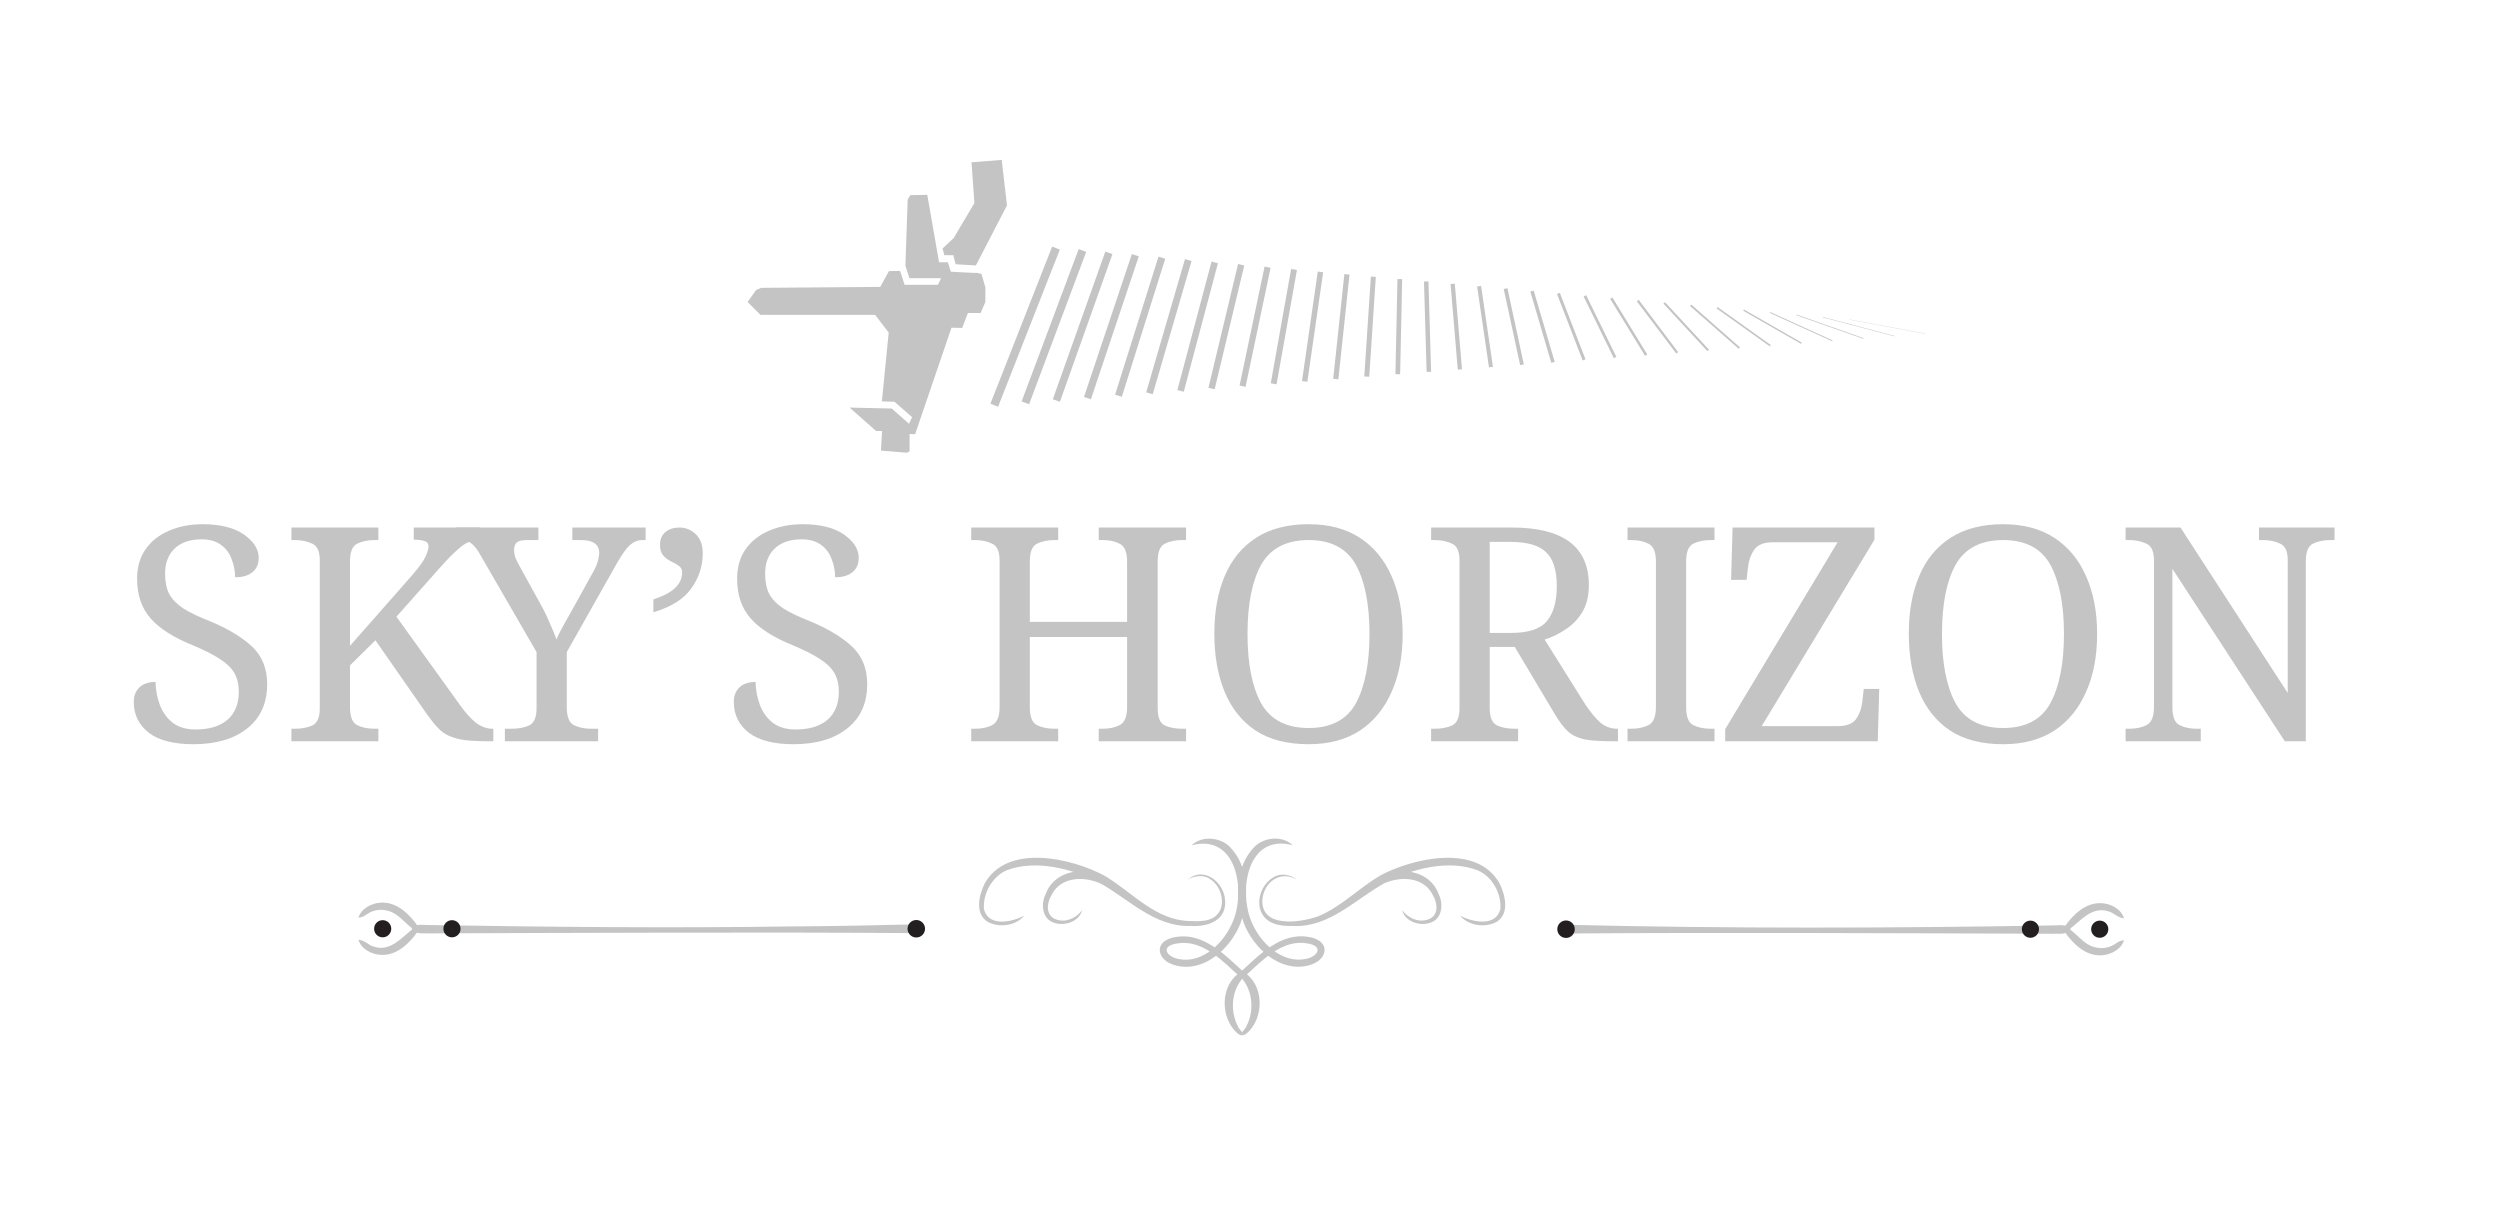
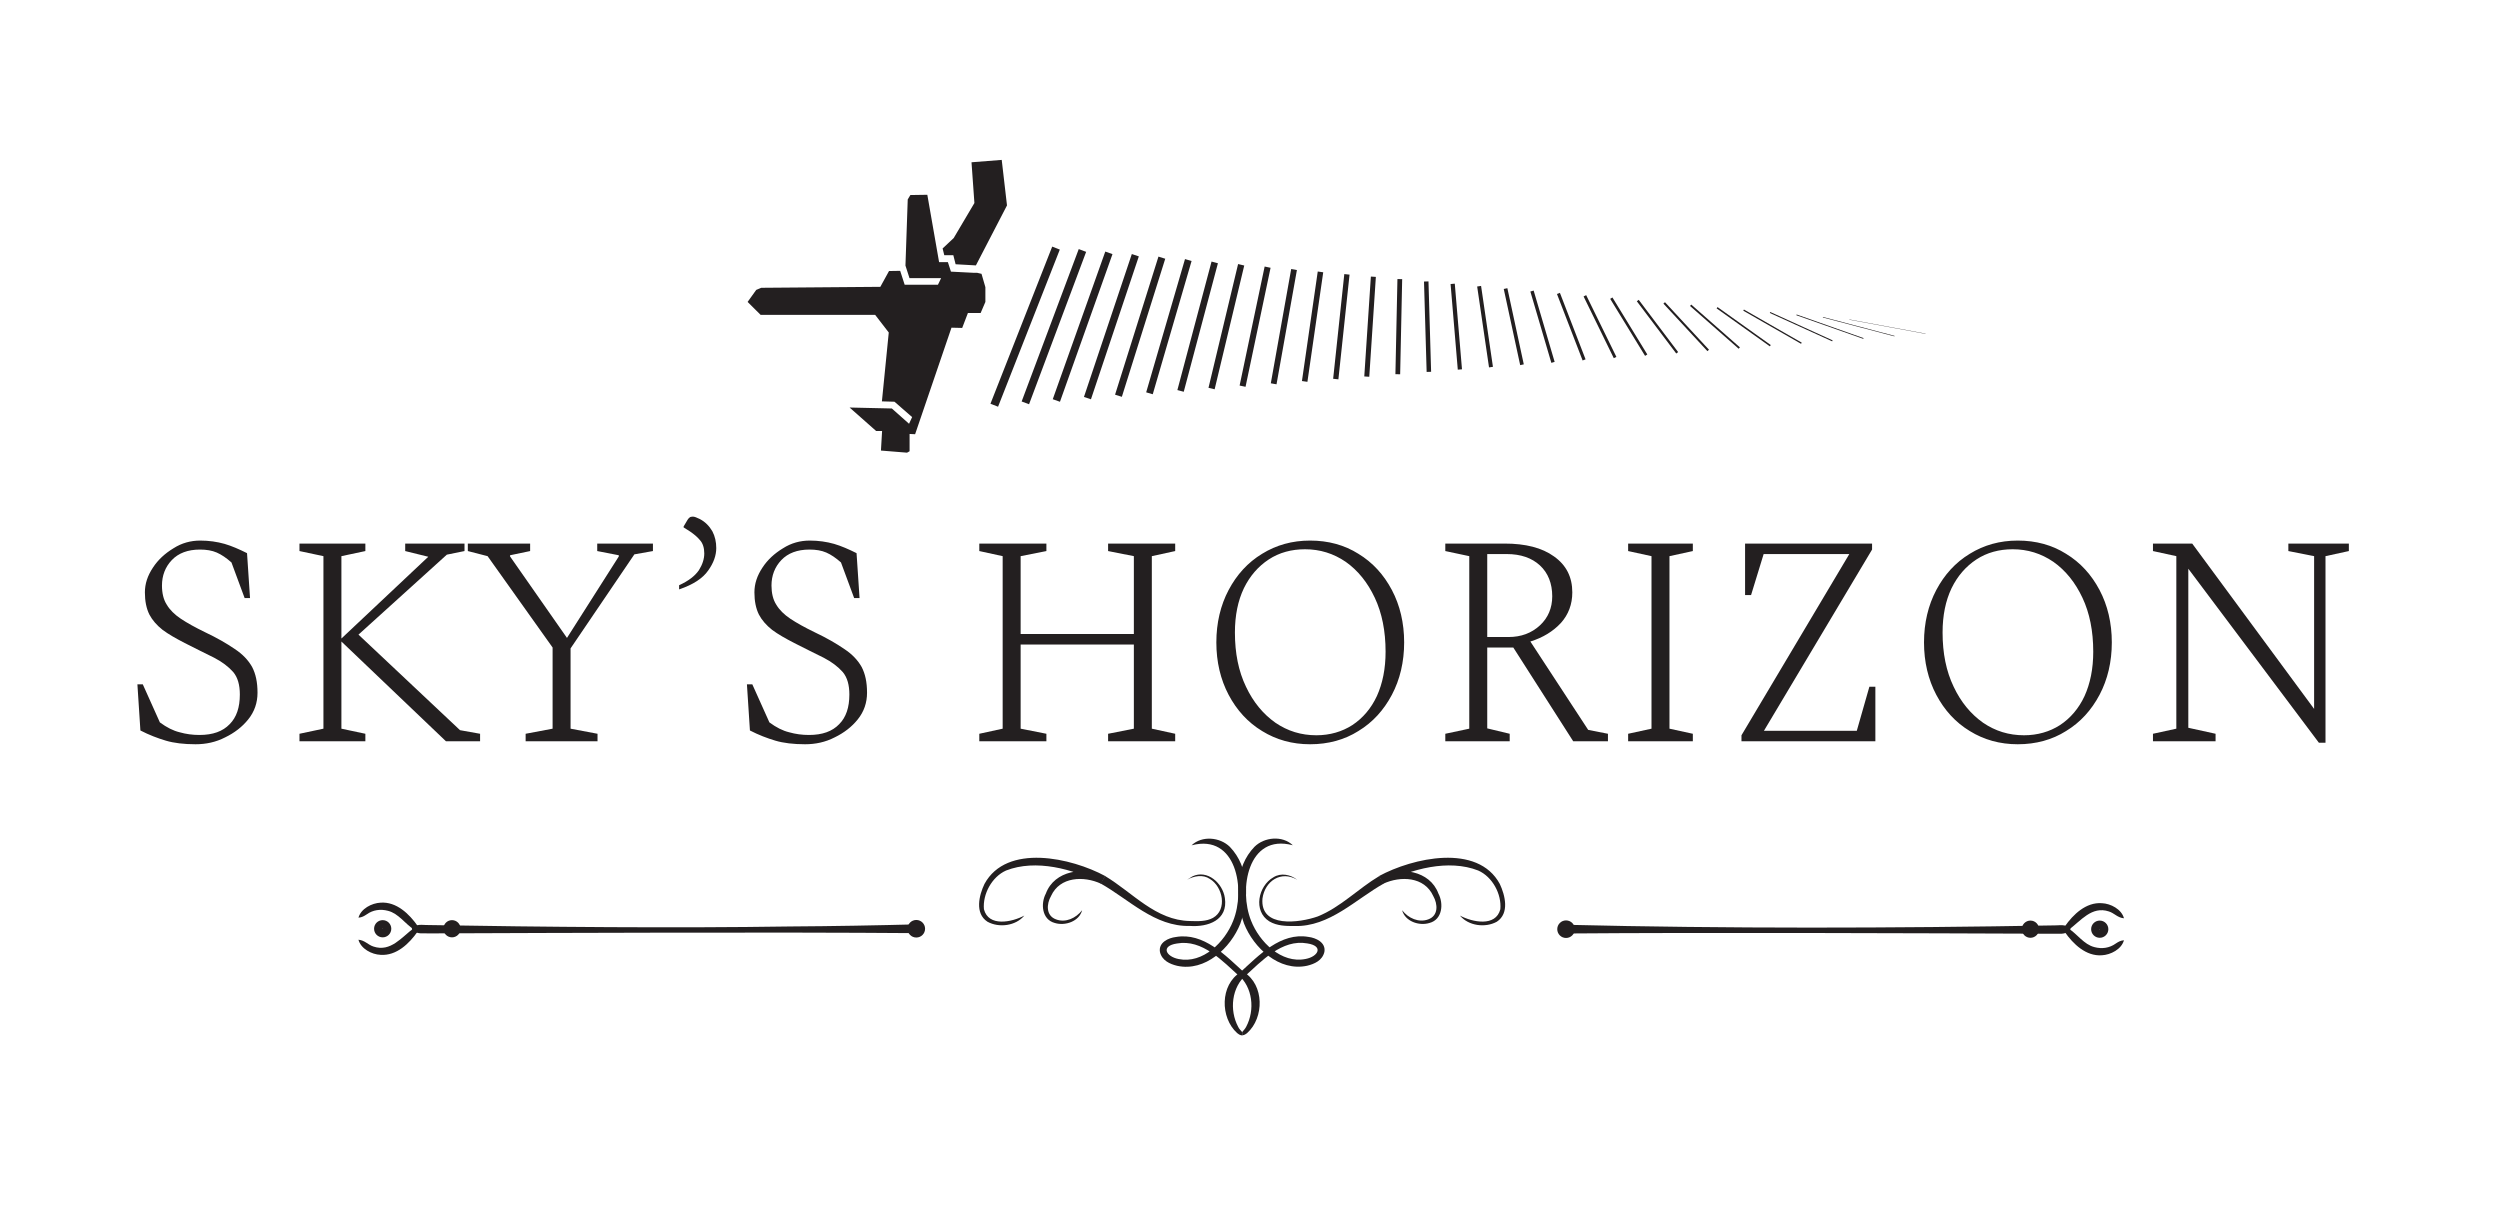
<svg xmlns="http://www.w3.org/2000/svg" width="100%" height="100%" viewBox="0 0 106 52" version="1.1" xml:space="preserve" style="fill-rule:evenodd;clip-rule:evenodd;stroke-miterlimit:10;">
-   <text x="5.064px" y="31.429px" style="font-family:'Spectral-ExtraLight', 'Spectral', serif;font-weight:275;font-size:12.7px;fill:#c4c4c4;">S</text>
-   <text x="11.872px" y="31.429px" style="font-family:'Spectral-ExtraLight', 'Spectral', serif;font-weight:275;font-size:12.7px;fill:#c4c4c4;">K</text>
-   <text x="19.391px" y="31.429px" style="font-family:'Spectral-ExtraLight', 'Spectral', serif;font-weight:275;font-size:12.7px;fill:#c4c4c4;">Y’S <tspan x="40.697px " y="31.429px ">H</tspan>ORI<tspan x="72.696px " y="31.429px ">Z</tspan>ON</text>
-   <path d="M41.78,12.177l0,0.626l-0.201,0.469l-0.54,0l-0.242,0.633l-0.454,-0.011l-1.542,4.518l-0.235,-0.011l0,0.734l-0.108,0.06l-1.106,-0.089l0.048,-0.831l-0.253,0l-1.125,-0.994l1.791,0.041l0.73,0.648l0.13,-0.283l-0.749,-0.652l-0.533,-0.015l0.29,-2.92l-0.577,-0.749l-4.857,0l-0.551,-0.547l0.365,-0.51l0.212,-0.089l5.05,-0.041l0.369,-0.67l0.473,-0.007c0.056,0.168 0.153,0.477 0.19,0.588l1.412,0l0.134,-0.279l-1.341,0l-0.171,-0.533l0.097,-2.804l0.112,-0.186l0.719,-0.011l0.499,2.857l0.372,0l0.13,0.402l0.942,0.048l0.164,0l0.19,0.045l0.164,0.566Z" style="fill:#c4c4c4;fill-rule:nonzero;" />
-   <path d="M40.436,10.095l0.879,-1.486l-0.123,-1.728l1.281,-0.101l0.223,1.929l-1.318,2.544l-0.86,-0.048l-0.097,-0.384l-0.384,0l-0.071,-0.287l0.469,-0.439Z" style="fill:#c4c4c4;fill-rule:nonzero;" />
-   <path d="M42.156,17.182l2.618,-6.663" style="fill:none;fill-rule:nonzero;stroke:#c4c4c4;stroke-width:0.35px;" />
-   <path d="M43.475,17.081l2.421,-6.462" style="fill:none;fill-rule:nonzero;stroke:#c4c4c4;stroke-width:0.34px;" />
-   <path d="M44.79,16.981l2.227,-6.261" style="fill:none;fill-rule:nonzero;stroke:#c4c4c4;stroke-width:0.32px;" />
-   <path d="M46.108,16.88l2.03,-6.059" style="fill:none;fill-rule:nonzero;stroke:#c4c4c4;stroke-width:0.31px;" />
-   <path d="M47.423,16.78l1.84,-5.855" style="fill:none;fill-rule:nonzero;stroke:#c4c4c4;stroke-width:0.3px;" />
-   <path d="M48.737,16.676l1.646,-5.65" style="fill:none;fill-rule:nonzero;stroke:#c4c4c4;stroke-width:0.29px;" />
-   <path d="M50.056,16.575l1.449,-5.449" style="fill:none;fill-rule:nonzero;stroke:#c4c4c4;stroke-width:0.28px;" />
-   <path d="M51.37,16.474l1.255,-5.248" style="fill:none;fill-rule:nonzero;stroke:#c4c4c4;stroke-width:0.27px;" />
-   <path d="M52.685,16.374l1.061,-5.046" style="fill:none;fill-rule:nonzero;stroke:#c4c4c4;stroke-width:0.26px;" />
-   <path d="M54.003,16.273l0.864,-4.845" style="fill:none;fill-rule:nonzero;stroke:#c4c4c4;stroke-width:0.25px;" />
-   <path d="M55.318,16.173l0.67,-4.644" style="fill:none;fill-rule:nonzero;stroke:#c4c4c4;stroke-width:0.23px;" />
-   <path d="M56.637,16.072l0.473,-4.439" style="fill:none;fill-rule:nonzero;stroke:#c4c4c4;stroke-width:0.22px;" />
-   <path d="M57.951,15.968l0.279,-4.235" style="fill:none;fill-rule:nonzero;stroke:#c4c4c4;stroke-width:0.21px;" />
-   <path d="M59.266,15.867l0.086,-4.033" style="fill:none;fill-rule:nonzero;stroke:#c4c4c4;stroke-width:0.2px;" />
-   <path d="M60.584,15.767l-0.112,-3.832" style="fill:none;fill-rule:nonzero;stroke:#c4c4c4;stroke-width:0.19px;" />
-   <path d="M61.899,15.666l-0.305,-3.631" style="fill:none;fill-rule:nonzero;stroke:#c4c4c4;stroke-width:0.18px;" />
-   <path d="M63.217,15.566l-0.503,-3.43" style="fill:none;fill-rule:nonzero;stroke:#c4c4c4;stroke-width:0.17px;" />
-   <path d="M64.532,15.465l-0.696,-3.229" style="fill:none;fill-rule:nonzero;stroke:#c4c4c4;stroke-width:0.16px;" />
-   <path d="M65.847,15.365l-0.89,-3.024" style="fill:none;fill-rule:nonzero;stroke:#c4c4c4;stroke-width:0.15px;" />
-   <path d="M67.165,15.26l-1.088,-2.819" style="fill:none;fill-rule:nonzero;stroke:#c4c4c4;stroke-width:0.13px;" />
-   <path d="M68.48,15.16l-1.281,-2.618" style="fill:none;fill-rule:nonzero;stroke:#c4c4c4;stroke-width:0.12px;" />
-   <path d="M69.798,15.059l-1.479,-2.417" style="fill:none;fill-rule:nonzero;stroke:#c4c4c4;stroke-width:0.11px;" />
-   <path d="M71.113,14.959l-1.672,-2.216" style="fill:none;fill-rule:nonzero;stroke:#c4c4c4;stroke-width:0.1px;" />
-   <path d="M72.428,14.858l-1.866,-2.015" style="fill:none;fill-rule:nonzero;stroke:#c4c4c4;stroke-width:0.09px;" />
-   <path d="M73.746,14.757l-2.063,-1.814" style="fill:none;fill-rule:nonzero;stroke:#c4c4c4;stroke-width:0.08px;" />
-   <path d="M75.061,14.657l-2.257,-1.609" style="fill:none;fill-rule:nonzero;stroke:#c4c4c4;stroke-width:0.07px;" />
-   <path d="M76.379,14.553l-2.451,-1.404" style="fill:none;fill-rule:nonzero;stroke:#c4c4c4;stroke-width:0.06px;" />
-   <path d="M77.694,14.452l-2.644,-1.203" style="fill:none;fill-rule:nonzero;stroke:#c4c4c4;stroke-width:0.04px;" />
-   <path d="M79.009,14.352l-2.838,-1.002" style="fill:none;fill-rule:nonzero;stroke:#c4c4c4;stroke-width:0.03px;" />
-   <path d="M80.327,14.251l-3.035,-0.801" style="fill:none;fill-rule:nonzero;stroke:#c4c4c4;stroke-width:0.02px;" />
-   <path d="M81.642,14.15l-3.229,-0.6" style="fill:none;fill-rule:nonzero;stroke:#c4c4c4;stroke-width:0.01px;" />
-   <path d="M43.432,38.82c-0.361,0.436 -1.069,0.533 -1.564,0.261c-0.547,-0.358 -0.354,-1.125 -0.127,-1.601c0.942,-1.736 3.695,-1.106 5.121,-0.335l-0.182,0.324c-0.726,-0.335 -1.739,-0.305 -2.115,0.521c-0.197,0.343 -0.22,0.834 0.209,0.991c0.406,0.156 0.845,-0.048 1.11,-0.387c-0.123,0.473 -0.719,0.678 -1.162,0.54c-0.547,-0.145 -0.603,-0.819 -0.376,-1.248c0.365,-0.983 1.616,-1.147 2.488,-0.756l-0.182,0.324c-1.132,-0.615 -2.741,-1.035 -3.992,-0.544c-0.603,0.268 -0.998,1.006 -0.939,1.642c0.194,0.756 1.181,0.551 1.713,0.268Z" style="fill:#c4c4c4;fill-rule:nonzero;" />
-   <path d="M46.851,37.141c1.181,0.708 2.145,1.885 3.605,1.911c0.343,0.011 0.693,0.022 0.976,-0.134c0.615,-0.35 0.417,-1.322 -0.134,-1.65c-0.29,-0.201 -0.674,-0.127 -0.965,0.034l0.223,-0.142c0.633,-0.305 1.289,0.287 1.378,0.916c0.142,0.939 -0.711,1.24 -1.486,1.184c-1.486,0.041 -2.588,-1.132 -3.788,-1.803l0.194,-0.317l-0.004,0Z" style="fill:#c4c4c4;fill-rule:nonzero;" />
-   <path d="M50.527,35.837c0.436,-0.413 1.199,-0.346 1.62,0.071c0.831,0.864 0.819,2.194 0.443,3.255c-0.41,1.032 -1.493,2.048 -2.678,1.788c-0.309,-0.074 -0.644,-0.223 -0.73,-0.585c-0.071,-0.406 0.361,-0.6 0.674,-0.637c1.181,-0.205 2.108,0.786 2.901,1.508l0.089,0.089c-0.629,0.525 -0.726,1.505 -0.35,2.209c0.03,0.078 0.138,0.186 0.171,0.227l0,0.142c-0.123,-0.019 -0.153,-0.06 -0.212,-0.101c-0.726,-0.652 -0.73,-2.048 0.142,-2.581c0,0 -0.015,0.209 -0.022,0.194c-0.737,-0.663 -1.594,-1.605 -2.674,-1.412c-0.7,0.104 -0.466,0.555 0.074,0.659c1.028,0.209 1.959,-0.723 2.309,-1.616c0.536,-1.318 0.149,-3.709 -1.758,-3.207l-0,-0.004Z" style="fill:#c4c4c4;fill-rule:nonzero;" />
-   <path d="M61.901,38.82c0.533,0.283 1.52,0.488 1.713,-0.268c0.06,-0.641 -0.331,-1.374 -0.939,-1.642c-1.251,-0.492 -2.857,-0.071 -3.992,0.544l-0.182,-0.324c0.871,-0.391 2.123,-0.227 2.488,0.756c0.227,0.428 0.171,1.102 -0.376,1.248c-0.443,0.138 -1.039,-0.067 -1.162,-0.54c0.261,0.339 0.704,0.54 1.11,0.387c0.432,-0.156 0.406,-0.644 0.209,-0.991c-0.376,-0.827 -1.389,-0.857 -2.115,-0.521l-0.182,-0.324c1.426,-0.771 4.182,-1.4 5.121,0.335c0.223,0.477 0.421,1.244 -0.127,1.601c-0.495,0.272 -1.203,0.175 -1.564,-0.261Z" style="fill:#c4c4c4;fill-rule:nonzero;" />
-   <path d="M58.676,37.461c-1.199,0.67 -2.305,1.844 -3.788,1.803c-0.35,0 -0.737,0 -1.069,-0.197c-0.7,-0.436 -0.469,-1.508 0.175,-1.87c0.317,-0.201 0.726,-0.115 1.009,0.108c-0.685,-0.41 -1.374,0.052 -1.475,0.793c-0.108,1.259 1.56,1.035 2.343,0.76c0.972,-0.391 1.702,-1.169 2.611,-1.713l0.194,0.317Z" style="fill:#c4c4c4;fill-rule:nonzero;" />
-   <path d="M54.806,35.837c-1.907,-0.503 -2.294,1.885 -1.758,3.207c0.35,0.894 1.281,1.825 2.309,1.616c0.536,-0.101 0.778,-0.551 0.074,-0.659c-1.08,-0.194 -1.94,0.752 -2.674,1.415l-0.019,-0.197c0.871,0.536 0.868,1.933 0.142,2.581c-0.06,0.041 -0.089,0.082 -0.212,0.101l0,-0.142c0.037,-0.041 0.138,-0.153 0.171,-0.227c0.376,-0.704 0.279,-1.683 -0.35,-2.209l0.089,-0.089c0.793,-0.723 1.721,-1.713 2.901,-1.508c0.309,0.037 0.745,0.231 0.674,0.637c-0.086,0.361 -0.421,0.51 -0.73,0.585c-1.184,0.261 -2.272,-0.756 -2.678,-1.788c-0.376,-1.061 -0.391,-2.391 0.443,-3.255c0.421,-0.417 1.184,-0.484 1.62,-0.071l-0.004,0.004Z" style="fill:#c4c4c4;fill-rule:nonzero;" />
-   <path d="M66.441,39.211c6.734,0.164 13.873,0.145 20.603,0.026c0.164,0.011 0.477,-0.056 0.618,0.056c-0.034,0.019 -0.063,0.067 -0.026,0.101l-0.097,-0.078l0.246,0.007c-0.004,0.052 0.011,0.093 -0.034,0.142c-0.242,0.179 -0.402,0.112 -0.708,0.127c-5.862,-0.022 -14.666,-0.06 -20.614,-0.011l-0.186,0l0,-0.376l0.186,0.004l0.011,0.004Z" style="fill:#c4c4c4;fill-rule:nonzero;" />
-   <path d="M90.057,38.936c-0.272,-0.022 -0.41,-0.22 -0.641,-0.29c-0.73,-0.242 -1.192,0.402 -1.717,0.79l-0.153,-0.153c0.354,-0.507 0.898,-1.035 1.572,-0.987c0.372,0.015 0.834,0.253 0.939,0.641Z" style="fill:#c4c4c4;fill-rule:nonzero;" />
-   <circle cx="66.4" cy="39.398" r="0.186" style="fill:#c4c4c4;stroke:#231f20;stroke-width:0.37px;" />
-   <circle cx="89.029" cy="39.398" r="0.179" style="fill:#c4c4c4;stroke:#231f20;stroke-width:0.37px;" />
-   <circle cx="86.09" cy="39.398" r="0.179" style="fill:#c4c4c4;stroke:#231f20;stroke-width:0.37px;" />
-   <path d="M90.057,39.863c-0.104,0.387 -0.566,0.622 -0.939,0.641c-0.674,0.048 -1.218,-0.48 -1.572,-0.987l0.153,-0.153c0.387,0.246 0.652,0.678 1.102,0.793c0.32,0.086 0.641,0.041 0.909,-0.153c0.097,-0.063 0.194,-0.127 0.346,-0.138l0,-0.004Z" style="fill:#c4c4c4;fill-rule:nonzero;" />
-   <path d="M38.818,39.565c-5.989,-0.048 -14.719,-0.011 -20.614,0.011c-0.302,-0.019 -0.462,0.052 -0.708,-0.127c-0.048,-0.048 -0.022,-0.089 -0.034,-0.142l0.246,-0.007l-0.097,0.078c0.045,-0.034 0,-0.089 -0.026,-0.101c0.145,-0.112 0.447,-0.045 0.618,-0.056c4.857,0.082 10.406,0.134 15.288,0.06c1.836,-0.011 3.668,-0.045 5.505,-0.093l0,0.376l-0.186,0l0.007,0Z" style="fill:#c4c4c4;fill-rule:nonzero;" />
-   <path d="M15.198,38.913c0.104,-0.387 0.566,-0.622 0.939,-0.641c0.674,-0.048 1.218,0.48 1.572,0.987l-0.153,0.153c-0.387,-0.246 -0.652,-0.678 -1.102,-0.793c-0.32,-0.086 -0.641,-0.041 -0.909,0.153c-0.097,0.063 -0.194,0.127 -0.346,0.138l-0,0.004Z" style="fill:#c4c4c4;fill-rule:nonzero;" />
-   <circle cx="38.851" cy="39.379" r="0.186" style="fill:#c4c4c4;stroke:#231f20;stroke-width:0.37px;" />
-   <circle cx="16.226" cy="39.379" r="0.179" style="fill:#c4c4c4;stroke:#231f20;stroke-width:0.37px;" />
-   <circle cx="19.164" cy="39.379" r="0.179" style="fill:#c4c4c4;stroke:#231f20;stroke-width:0.37px;" />
-   <path d="M15.198,39.845c0.272,0.022 0.41,0.22 0.641,0.29c0.73,0.242 1.192,-0.402 1.717,-0.79l0.153,0.153c-0.354,0.507 -0.898,1.035 -1.572,0.987c-0.372,-0.015 -0.834,-0.253 -0.939,-0.641Z" style="fill:#c4c4c4;fill-rule:nonzero;" />
+   <g id="Artboard1" transform="matrix(0.392381,0,0,0.40791,0,0)">
+     <rect x="0" y="0" width="268.26" height="126.67" style="fill:none;" />
+     <g transform="matrix(2.548546,0,0,2.451519,27.47333,190.3605)">
+       <g transform="matrix(0.372432,0,0,0.372432,-5.715996,-46.22062)">
+         <g transform="matrix(34.1,0,0,34.1,0,0)">
+           <path d="M0.254,0.01C0.215,0.01 0.182,0.006 0.155,-0.002C0.128,-0.01 0.099,-0.021 0.07,-0.036L0.06,-0.19L0.078,-0.19L0.135,-0.063C0.158,-0.046 0.18,-0.035 0.201,-0.03C0.222,-0.024 0.244,-0.021 0.267,-0.021C0.312,-0.021 0.345,-0.033 0.368,-0.057C0.391,-0.08 0.402,-0.113 0.402,-0.156C0.402,-0.188 0.395,-0.213 0.38,-0.231C0.364,-0.249 0.343,-0.265 0.316,-0.279C0.288,-0.293 0.255,-0.309 0.218,-0.328C0.189,-0.343 0.164,-0.357 0.144,-0.372C0.125,-0.387 0.11,-0.404 0.1,-0.423C0.09,-0.443 0.085,-0.468 0.085,-0.497C0.085,-0.526 0.094,-0.553 0.112,-0.58C0.129,-0.606 0.152,-0.627 0.18,-0.644C0.208,-0.662 0.238,-0.67 0.27,-0.67C0.299,-0.67 0.326,-0.666 0.351,-0.659C0.375,-0.652 0.4,-0.641 0.426,-0.628L0.436,-0.478L0.418,-0.478L0.374,-0.597C0.357,-0.612 0.341,-0.623 0.325,-0.63C0.309,-0.637 0.29,-0.64 0.269,-0.64C0.228,-0.64 0.197,-0.628 0.175,-0.605C0.153,-0.582 0.142,-0.553 0.142,-0.52C0.142,-0.495 0.147,-0.473 0.158,-0.456C0.168,-0.439 0.184,-0.423 0.205,-0.409C0.226,-0.395 0.253,-0.38 0.286,-0.364C0.326,-0.345 0.359,-0.326 0.385,-0.308C0.411,-0.291 0.43,-0.271 0.443,-0.248C0.455,-0.225 0.461,-0.197 0.461,-0.162C0.461,-0.129 0.451,-0.099 0.43,-0.073C0.41,-0.048 0.384,-0.028 0.353,-0.013C0.322,0.003 0.289,0.01 0.254,0.01Z" style="fill:rgb(35,31,32);fill-rule:nonzero;" />
+         </g>
+       </g>
+       <g transform="matrix(0.372432,0,0,0.372432,1.092059,-46.22062)">
+         <g transform="matrix(34.1,0,0,34.1,0,0)">
+           <path d="M0.065,-0L0.065,-0.025L0.145,-0.042L0.145,-0.618L0.065,-0.635L0.065,-0.66L0.285,-0.66L0.285,-0.635L0.205,-0.618L0.205,-0.343L0.495,-0.616L0.418,-0.635L0.418,-0.66L0.616,-0.66L0.616,-0.635L0.557,-0.623L0.262,-0.356L0.601,-0.037L0.668,-0.025L0.668,-0L0.554,-0L0.205,-0.333L0.205,-0.042L0.285,-0.025L0.285,-0L0.065,-0Z" style="fill:rgb(35,31,32);fill-rule:nonzero;" />
+         </g>
+       </g>
+       <g transform="matrix(0.372432,0,0,0.372432,8.611459,-46.22062)">
+         <g transform="matrix(34.1,0,0,34.1,0,0)">
+           <path d="M0.228,-0L0.228,-0.025L0.318,-0.042L0.318,-0.313L0.101,-0.618L0.035,-0.635L0.035,-0.66L0.243,-0.66L0.243,-0.635L0.176,-0.621L0.176,-0.617L0.366,-0.345L0.539,-0.617L0.539,-0.621L0.467,-0.635L0.467,-0.66L0.653,-0.66L0.653,-0.635L0.591,-0.624L0.378,-0.31L0.378,-0.042L0.468,-0.025L0.468,-0L0.228,-0Z" style="fill:rgb(35,31,32);fill-rule:nonzero;" />
+         </g>
+         <g transform="matrix(34.1,0,0,34.1,23.54264,0)">
+           <path d="M0.05,-0.507L0.05,-0.521C0.081,-0.535 0.103,-0.552 0.116,-0.571C0.128,-0.59 0.134,-0.609 0.134,-0.627C0.134,-0.646 0.129,-0.661 0.12,-0.671C0.111,-0.682 0.1,-0.691 0.087,-0.7L0.065,-0.714L0.065,-0.717L0.078,-0.739C0.08,-0.742 0.082,-0.745 0.085,-0.747C0.087,-0.749 0.091,-0.75 0.096,-0.75C0.101,-0.75 0.109,-0.747 0.119,-0.742C0.138,-0.732 0.151,-0.718 0.161,-0.701C0.17,-0.684 0.174,-0.665 0.174,-0.645C0.174,-0.62 0.165,-0.595 0.147,-0.57C0.129,-0.544 0.097,-0.523 0.05,-0.507Z" style="fill:rgb(35,31,32);fill-rule:nonzero;" />
+         </g>
+         <g transform="matrix(34.1,0,0,34.1,30.92188,0)">
+           <path d="M0.254,0.01C0.215,0.01 0.182,0.006 0.155,-0.002C0.128,-0.01 0.099,-0.021 0.07,-0.036L0.06,-0.19L0.078,-0.19L0.135,-0.063C0.158,-0.046 0.18,-0.035 0.201,-0.03C0.222,-0.024 0.244,-0.021 0.267,-0.021C0.312,-0.021 0.345,-0.033 0.368,-0.057C0.391,-0.08 0.402,-0.113 0.402,-0.156C0.402,-0.188 0.395,-0.213 0.38,-0.231C0.364,-0.249 0.343,-0.265 0.316,-0.279C0.288,-0.293 0.255,-0.309 0.218,-0.328C0.189,-0.343 0.164,-0.357 0.144,-0.372C0.125,-0.387 0.11,-0.404 0.1,-0.423C0.09,-0.443 0.085,-0.468 0.085,-0.497C0.085,-0.526 0.094,-0.553 0.112,-0.58C0.129,-0.606 0.152,-0.627 0.18,-0.644C0.208,-0.662 0.238,-0.67 0.27,-0.67C0.299,-0.67 0.326,-0.666 0.351,-0.659C0.375,-0.652 0.4,-0.641 0.426,-0.628L0.436,-0.478L0.418,-0.478L0.374,-0.597C0.357,-0.612 0.341,-0.623 0.325,-0.63C0.309,-0.637 0.29,-0.64 0.269,-0.64C0.228,-0.64 0.197,-0.628 0.175,-0.605C0.153,-0.582 0.142,-0.553 0.142,-0.52C0.142,-0.495 0.147,-0.473 0.158,-0.456C0.168,-0.439 0.184,-0.423 0.205,-0.409C0.226,-0.395 0.253,-0.38 0.286,-0.364C0.326,-0.345 0.359,-0.326 0.385,-0.308C0.411,-0.291 0.43,-0.271 0.443,-0.248C0.455,-0.225 0.461,-0.197 0.461,-0.162C0.461,-0.129 0.451,-0.099 0.43,-0.073C0.41,-0.048 0.384,-0.028 0.353,-0.013C0.322,0.003 0.289,0.01 0.254,0.01Z" style="fill:rgb(35,31,32);fill-rule:nonzero;" />
+         </g>
+         <g transform="matrix(34.1,0,0,34.1,57.20616,0)">
+           <path d="M0.065,-0L0.065,-0.025L0.143,-0.042L0.143,-0.618L0.065,-0.635L0.065,-0.66L0.289,-0.66L0.289,-0.635L0.203,-0.618L0.203,-0.358L0.581,-0.358L0.581,-0.618L0.495,-0.635L0.495,-0.66L0.719,-0.66L0.719,-0.635L0.641,-0.618L0.641,-0.042L0.719,-0.025L0.719,-0L0.495,-0L0.495,-0.025L0.581,-0.042L0.581,-0.323L0.203,-0.323L0.203,-0.042L0.289,-0.025L0.289,-0L0.065,-0Z" style="fill:rgb(35,31,32);fill-rule:nonzero;" />
+         </g>
+         <g transform="matrix(34.1,0,0,34.1,84.0224,0)">
+           <path d="M0.383,0.01C0.323,0.01 0.27,-0.005 0.223,-0.034C0.175,-0.063 0.138,-0.104 0.111,-0.155C0.084,-0.206 0.07,-0.265 0.07,-0.33C0.07,-0.395 0.084,-0.454 0.111,-0.505C0.138,-0.556 0.175,-0.597 0.223,-0.626C0.27,-0.655 0.323,-0.67 0.383,-0.67C0.444,-0.67 0.498,-0.655 0.544,-0.626C0.592,-0.597 0.629,-0.556 0.656,-0.505C0.683,-0.454 0.697,-0.395 0.697,-0.33C0.697,-0.265 0.683,-0.206 0.656,-0.155C0.629,-0.104 0.592,-0.063 0.544,-0.034C0.498,-0.005 0.444,0.01 0.383,0.01ZM0.404,-0.02C0.449,-0.02 0.49,-0.032 0.524,-0.054C0.559,-0.077 0.587,-0.11 0.606,-0.151C0.625,-0.193 0.635,-0.242 0.635,-0.299C0.635,-0.368 0.623,-0.428 0.599,-0.479C0.575,-0.53 0.543,-0.57 0.502,-0.599C0.461,-0.627 0.416,-0.641 0.366,-0.641C0.321,-0.641 0.28,-0.63 0.245,-0.607C0.21,-0.584 0.182,-0.552 0.162,-0.511C0.142,-0.469 0.132,-0.42 0.132,-0.363C0.132,-0.294 0.144,-0.234 0.169,-0.182C0.193,-0.131 0.226,-0.091 0.267,-0.062C0.308,-0.034 0.353,-0.02 0.404,-0.02Z" style="fill:rgb(35,31,32);fill-rule:nonzero;" />
+         </g>
+         <g transform="matrix(34.1,0,0,34.1,110.2589,0)">
+           <path d="M0.065,-0L0.065,-0.025L0.145,-0.042L0.145,-0.618L0.065,-0.635L0.065,-0.66L0.263,-0.66C0.333,-0.66 0.388,-0.646 0.428,-0.617C0.469,-0.588 0.489,-0.548 0.489,-0.497C0.489,-0.457 0.476,-0.423 0.451,-0.395C0.425,-0.367 0.391,-0.346 0.349,-0.333L0.542,-0.038L0.608,-0.025L0.608,-0L0.492,-0L0.292,-0.313L0.205,-0.313L0.205,-0.043L0.28,-0.025L0.28,-0L0.065,-0ZM0.27,-0.625L0.205,-0.625L0.205,-0.348L0.276,-0.348C0.318,-0.348 0.353,-0.361 0.381,-0.387C0.408,-0.412 0.422,-0.445 0.422,-0.484C0.422,-0.527 0.408,-0.562 0.381,-0.587C0.354,-0.612 0.317,-0.625 0.27,-0.625Z" style="fill:rgb(35,31,32);fill-rule:nonzero;" />
+         </g>
+         <g transform="matrix(34.1,0,0,34.1,130.9031,0)">
+           <path d="M0.07,-0L0.07,-0.025L0.148,-0.042L0.148,-0.618L0.07,-0.635L0.07,-0.66L0.286,-0.66L0.286,-0.635L0.208,-0.618L0.208,-0.042L0.286,-0.025L0.286,-0L0.07,-0Z" style="fill:rgb(35,31,32);fill-rule:nonzero;" />
+         </g>
+         <g transform="matrix(34.1,0,0,34.1,143.1245,0)">
+           <path d="M0.09,-0L0.09,-0.02L0.45,-0.625L0.164,-0.625L0.122,-0.488L0.102,-0.488L0.102,-0.66L0.526,-0.66L0.526,-0.64L0.165,-0.035L0.475,-0.035L0.517,-0.182L0.537,-0.182L0.537,-0L0.09,-0Z" style="fill:rgb(35,31,32);fill-rule:nonzero;" />
+         </g>
+         <g transform="matrix(34.1,0,0,34.1,164.5871,0)">
+           <path d="M0.383,0.01C0.323,0.01 0.27,-0.005 0.223,-0.034C0.175,-0.063 0.138,-0.104 0.111,-0.155C0.084,-0.206 0.07,-0.265 0.07,-0.33C0.07,-0.395 0.084,-0.454 0.111,-0.505C0.138,-0.556 0.175,-0.597 0.223,-0.626C0.27,-0.655 0.323,-0.67 0.383,-0.67C0.444,-0.67 0.498,-0.655 0.544,-0.626C0.592,-0.597 0.629,-0.556 0.656,-0.505C0.683,-0.454 0.697,-0.395 0.697,-0.33C0.697,-0.265 0.683,-0.206 0.656,-0.155C0.629,-0.104 0.592,-0.063 0.544,-0.034C0.498,-0.005 0.444,0.01 0.383,0.01ZM0.404,-0.02C0.449,-0.02 0.49,-0.032 0.524,-0.054C0.559,-0.077 0.587,-0.11 0.606,-0.151C0.625,-0.193 0.635,-0.242 0.635,-0.299C0.635,-0.368 0.623,-0.428 0.599,-0.479C0.575,-0.53 0.543,-0.57 0.502,-0.599C0.461,-0.627 0.416,-0.641 0.366,-0.641C0.321,-0.641 0.28,-0.63 0.245,-0.607C0.21,-0.584 0.182,-0.552 0.162,-0.511C0.142,-0.469 0.132,-0.42 0.132,-0.363C0.132,-0.294 0.144,-0.234 0.169,-0.182C0.193,-0.131 0.226,-0.091 0.267,-0.062C0.308,-0.034 0.353,-0.02 0.404,-0.02Z" style="fill:rgb(35,31,32);fill-rule:nonzero;" />
+         </g>
+         <g transform="matrix(34.1,0,0,34.1,190.8236,0)">
+           <path d="M0.065,-0L0.065,-0.025L0.143,-0.042L0.143,-0.618L0.065,-0.635L0.065,-0.66L0.196,-0.66L0.603,-0.108L0.603,-0.618L0.517,-0.635L0.517,-0.66L0.719,-0.66L0.719,-0.635L0.641,-0.618L0.641,0.005L0.619,0.005L0.183,-0.576L0.183,-0.045L0.274,-0.025L0.274,-0L0.065,-0Z" style="fill:rgb(35,31,32);fill-rule:nonzero;" />
+         </g>
+       </g>
+     </g>
+     <g transform="matrix(0.94916,0,0,0.913024,10.31954,8.60495)">
+       <path d="M101.31,23.27L101.31,24.95L100.77,26.21L99.32,26.21L98.67,27.91L97.45,27.88L93.31,40.01L92.68,39.98L92.68,41.95L92.39,42.11L89.42,41.87L89.55,39.64L88.87,39.64L85.85,36.97L90.66,37.08L92.62,38.82L92.97,38.06L90.96,36.31L89.53,36.27L90.31,28.43L88.76,26.42L75.72,26.42L74.24,24.95L75.22,23.58L75.79,23.34L89.35,23.23L90.34,21.43L91.61,21.41C91.76,21.86 92.02,22.69 92.12,22.99L95.91,22.99L96.27,22.24L92.67,22.24L92.21,20.81L92.47,13.28L92.77,12.78L94.7,12.75L96.04,20.42L97.04,20.42L97.39,21.5L99.92,21.63L100.36,21.63L100.87,21.75L101.31,23.27Z" style="fill:rgb(35,31,32);fill-rule:nonzero;" />
+     </g>
+     <g transform="matrix(0.94916,0,0,0.913024,10.31954,8.60495)">
+       <path d="M97.7,17.68L100.06,13.69L99.73,9.05L103.17,8.78L103.77,13.96L100.23,20.79L97.92,20.66L97.66,19.63L96.63,19.63L96.44,18.86L97.7,17.68Z" style="fill:rgb(35,31,32);fill-rule:nonzero;" />
+     </g>
+     <g transform="matrix(2.548546,0,0,2.451519,0,0)">
+       <g transform="matrix(0.372432,0,0,0.372432,4.049189,3.510048)">
+         <path d="M102.32,36.71L109.35,18.82" style="fill:none;fill-rule:nonzero;stroke:rgb(35,31,32);stroke-width:0.93px;" />
+       </g>
+       <g transform="matrix(0.372432,0,0,0.372432,4.049189,3.510048)">
+         <path d="M105.86,36.44L112.36,19.09" style="fill:none;fill-rule:nonzero;stroke:rgb(35,31,32);stroke-width:0.9px;" />
+       </g>
+       <g transform="matrix(0.372432,0,0,0.372432,4.049189,3.510048)">
+         <path d="M109.39,36.17L115.37,19.36" style="fill:none;fill-rule:nonzero;stroke:rgb(35,31,32);stroke-width:0.87px;" />
+       </g>
+       <g transform="matrix(0.372432,0,0,0.372432,4.049189,3.510048)">
+         <path d="M112.93,35.9L118.38,19.63" style="fill:none;fill-rule:nonzero;stroke:rgb(35,31,32);stroke-width:0.84px;" />
+       </g>
+       <g transform="matrix(0.372432,0,0,0.372432,4.049189,3.510048)">
+         <path d="M116.46,35.63L121.4,19.91" style="fill:none;fill-rule:nonzero;stroke:rgb(35,31,32);stroke-width:0.81px;" />
+       </g>
+       <g transform="matrix(0.372432,0,0,0.372432,4.049189,3.510048)">
+         <path d="M119.99,35.35L124.41,20.18" style="fill:none;fill-rule:nonzero;stroke:rgb(35,31,32);stroke-width:0.78px;" />
+       </g>
+       <g transform="matrix(0.372432,0,0,0.372432,4.049189,3.510048)">
+         <path d="M123.53,35.08L127.42,20.45" style="fill:none;fill-rule:nonzero;stroke:rgb(35,31,32);stroke-width:0.75px;" />
+       </g>
+       <g transform="matrix(0.372432,0,0,0.372432,4.049189,3.510048)">
+         <path d="M127.06,34.81L130.43,20.72" style="fill:none;fill-rule:nonzero;stroke:rgb(35,31,32);stroke-width:0.72px;" />
+       </g>
+       <g transform="matrix(0.372432,0,0,0.372432,4.049189,3.510048)">
+         <path d="M130.59,34.54L133.44,20.99" style="fill:none;fill-rule:nonzero;stroke:rgb(35,31,32);stroke-width:0.69px;" />
+       </g>
+       <g transform="matrix(0.372432,0,0,0.372432,4.049189,3.510048)">
+         <path d="M134.13,34.27L136.45,21.26" style="fill:none;fill-rule:nonzero;stroke:rgb(35,31,32);stroke-width:0.66px;" />
+       </g>
+       <g transform="matrix(0.372432,0,0,0.372432,4.049189,3.510048)">
+         <path d="M137.66,34L139.46,21.53" style="fill:none;fill-rule:nonzero;stroke:rgb(35,31,32);stroke-width:0.63px;" />
+       </g>
+       <g transform="matrix(0.372432,0,0,0.372432,4.049189,3.510048)">
+         <path d="M141.2,33.73L142.47,21.81" style="fill:none;fill-rule:nonzero;stroke:rgb(35,31,32);stroke-width:0.6px;" />
+       </g>
+       <g transform="matrix(0.372432,0,0,0.372432,4.049189,3.510048)">
+         <path d="M144.73,33.45L145.48,22.08" style="fill:none;fill-rule:nonzero;stroke:rgb(35,31,32);stroke-width:0.57px;" />
+       </g>
+       <g transform="matrix(0.372432,0,0,0.372432,4.049189,3.510048)">
+         <path d="M148.26,33.18L148.49,22.35" style="fill:none;fill-rule:nonzero;stroke:rgb(35,31,32);stroke-width:0.54px;" />
+       </g>
+       <g transform="matrix(0.372432,0,0,0.372432,4.049189,3.510048)">
+         <path d="M151.8,32.91L151.5,22.62" style="fill:none;fill-rule:nonzero;stroke:rgb(35,31,32);stroke-width:0.51px;" />
+       </g>
+       <g transform="matrix(0.372432,0,0,0.372432,4.049189,3.510048)">
+         <path d="M155.33,32.64L154.51,22.89" style="fill:none;fill-rule:nonzero;stroke:rgb(35,31,32);stroke-width:0.48px;" />
+       </g>
+       <g transform="matrix(0.372432,0,0,0.372432,4.049189,3.510048)">
+         <path d="M158.87,32.37L157.52,23.16" style="fill:none;fill-rule:nonzero;stroke:rgb(35,31,32);stroke-width:0.45px;" />
+       </g>
+       <g transform="matrix(0.372432,0,0,0.372432,4.049189,3.510048)">
+         <path d="M162.4,32.1L160.53,23.43" style="fill:none;fill-rule:nonzero;stroke:rgb(35,31,32);stroke-width:0.42px;" />
+       </g>
+       <g transform="matrix(0.372432,0,0,0.372432,4.049189,3.510048)">
+         <path d="M165.93,31.83L163.54,23.71" style="fill:none;fill-rule:nonzero;stroke:rgb(35,31,32);stroke-width:0.39px;" />
+       </g>
+       <g transform="matrix(0.372432,0,0,0.372432,4.049189,3.510048)">
+         <path d="M169.47,31.55L166.55,23.98" style="fill:none;fill-rule:nonzero;stroke:rgb(35,31,32);stroke-width:0.36px;" />
+       </g>
+       <g transform="matrix(0.372432,0,0,0.372432,4.049189,3.510048)">
+         <path d="M173,31.28L169.56,24.25" style="fill:none;fill-rule:nonzero;stroke:rgb(35,31,32);stroke-width:0.33px;" />
+       </g>
+       <g transform="matrix(0.372432,0,0,0.372432,4.049189,3.510048)">
+         <path d="M176.54,31.01L172.57,24.52" style="fill:none;fill-rule:nonzero;stroke:rgb(35,31,32);stroke-width:0.3px;" />
+       </g>
+       <g transform="matrix(0.372432,0,0,0.372432,4.049189,3.510048)">
+         <path d="M180.07,30.74L175.58,24.79" style="fill:none;fill-rule:nonzero;stroke:rgb(35,31,32);stroke-width:0.27px;" />
+       </g>
+       <g transform="matrix(0.372432,0,0,0.372432,4.049189,3.510048)">
+         <path d="M183.6,30.47L178.59,25.06" style="fill:none;fill-rule:nonzero;stroke:rgb(35,31,32);stroke-width:0.24px;" />
+       </g>
+       <g transform="matrix(0.372432,0,0,0.372432,4.049189,3.510048)">
+         <path d="M187.14,30.2L181.6,25.33" style="fill:none;fill-rule:nonzero;stroke:rgb(35,31,32);stroke-width:0.21px;" />
+       </g>
+       <g transform="matrix(0.372432,0,0,0.372432,4.049189,3.510048)">
+         <path d="M190.67,29.93L184.61,25.61" style="fill:none;fill-rule:nonzero;stroke:rgb(35,31,32);stroke-width:0.18px;" />
+       </g>
+       <g transform="matrix(0.372432,0,0,0.372432,4.049189,3.510048)">
+         <path d="M194.21,29.65L187.63,25.88" style="fill:none;fill-rule:nonzero;stroke:rgb(35,31,32);stroke-width:0.15px;" />
+       </g>
+       <g transform="matrix(0.372432,0,0,0.372432,4.049189,3.510048)">
+         <path d="M197.74,29.38L190.64,26.15" style="fill:none;fill-rule:nonzero;stroke:rgb(35,31,32);stroke-width:0.12px;" />
+       </g>
+       <g transform="matrix(0.372432,0,0,0.372432,4.049189,3.510048)">
+         <path d="M201.27,29.11L193.65,26.42" style="fill:none;fill-rule:nonzero;stroke:rgb(35,31,32);stroke-width:0.09px;" />
+       </g>
+       <g transform="matrix(0.372432,0,0,0.372432,4.049189,3.510048)">
+         <path d="M204.81,28.84L196.66,26.69" style="fill:none;fill-rule:nonzero;stroke:rgb(35,31,32);stroke-width:0.06px;" />
+       </g>
+       <g transform="matrix(0.372432,0,0,0.372432,4.049189,3.510048)">
+         <path d="M208.34,28.57L199.67,26.96" style="fill:none;fill-rule:nonzero;stroke:rgb(35,31,32);stroke-width:0.03px;" />
+       </g>
+       <g transform="matrix(0.372432,0,0,0.372432,4.049189,3.510048)">
+         <path d="M211.88,28.3L202.68,27.24" style="fill:none;fill-rule:nonzero;" />
+       </g>
+     </g>
+     <g id="Layer_4" transform="matrix(2.548546,0,0,2.451519,0,0)">
+       <g transform="matrix(0.372432,0,0,0.372432,3.049189,3.510048)">
+         <path d="M108.43,94.81C107.46,95.98 105.56,96.24 104.23,95.51C102.76,94.55 103.28,92.49 103.89,91.21C106.42,86.55 113.81,88.24 117.64,90.31L117.15,91.18C115.2,90.28 112.48,90.36 111.47,92.58C110.94,93.5 110.88,94.82 112.03,95.24C113.12,95.66 114.3,95.11 115.01,94.2C114.68,95.47 113.08,96.02 111.89,95.65C110.42,95.26 110.27,93.45 110.88,92.3C111.86,89.66 115.22,89.22 117.56,90.27L117.07,91.14C114.03,89.49 109.71,88.36 106.35,89.68C104.73,90.4 103.67,92.38 103.83,94.09C104.35,96.12 107,95.57 108.43,94.81Z" style="fill:rgb(35,31,32);fill-rule:nonzero;" />
+       </g>
+       <g transform="matrix(0.372432,0,0,0.372432,3.049189,3.510048)">
+         <path d="M117.61,90.3C120.78,92.2 123.37,95.36 127.29,95.43C128.21,95.46 129.15,95.49 129.91,95.07C131.56,94.13 131.03,91.52 129.55,90.64C128.77,90.1 127.74,90.3 126.96,90.73L127.56,90.35C129.26,89.53 131.02,91.12 131.26,92.81C131.64,95.33 129.35,96.14 127.27,95.99C123.28,96.1 120.32,92.95 117.1,91.15L117.62,90.3L117.61,90.3Z" style="fill:rgb(35,31,32);fill-rule:nonzero;" />
+       </g>
+       <g transform="matrix(0.372432,0,0,0.372432,3.049189,3.510048)">
+         <path d="M127.48,86.8C128.65,85.69 130.7,85.87 131.83,86.99C134.06,89.31 134.03,92.88 133.02,95.73C131.92,98.5 129.01,101.23 125.83,100.53C125,100.33 124.1,99.93 123.87,98.96C123.68,97.87 124.84,97.35 125.68,97.25C128.85,96.7 131.34,99.36 133.47,101.3L133.71,101.54C132.02,102.95 131.76,105.58 132.77,107.47C132.85,107.68 133.14,107.97 133.23,108.08L133.23,108.46C132.9,108.41 132.82,108.3 132.66,108.19C130.71,106.44 130.7,102.69 133.04,101.26C133.04,101.26 133,101.82 132.98,101.78C131,100 128.7,97.47 125.8,97.99C123.92,98.27 124.55,99.48 126,99.76C128.76,100.32 131.26,97.82 132.2,95.42C133.64,91.88 132.6,85.46 127.48,86.81L127.48,86.8Z" style="fill:rgb(35,31,32);fill-rule:nonzero;" />
+       </g>
+       <g transform="matrix(0.372432,0,0,0.372432,3.049189,3.510048)">
+         <path d="M158.02,94.81C159.45,95.57 162.1,96.12 162.62,94.09C162.78,92.37 161.73,90.4 160.1,89.68C156.74,88.36 152.43,89.49 149.38,91.14L148.89,90.27C151.23,89.22 154.59,89.66 155.57,92.3C156.18,93.45 156.03,95.26 154.56,95.65C153.37,96.02 151.77,95.47 151.44,94.2C152.14,95.11 153.33,95.65 154.42,95.24C155.58,94.82 155.51,93.51 154.98,92.58C153.97,90.36 151.25,90.28 149.3,91.18L148.81,90.31C152.64,88.24 160.04,86.55 162.56,91.21C163.16,92.49 163.69,94.55 162.22,95.51C160.89,96.24 158.99,95.98 158.02,94.81Z" style="fill:rgb(35,31,32);fill-rule:nonzero;" />
+       </g>
+       <g transform="matrix(0.372432,0,0,0.372432,3.049189,3.510048)">
+         <path d="M149.36,91.16C146.14,92.96 143.17,96.11 139.19,96C138.25,96 137.21,96 136.32,95.47C134.44,94.3 135.06,91.42 136.79,90.45C137.64,89.91 138.74,90.14 139.5,90.74C137.66,89.64 135.81,90.88 135.54,92.87C135.25,96.25 139.73,95.65 141.83,94.91C144.44,93.86 146.4,91.77 148.84,90.31L149.36,91.16Z" style="fill:rgb(35,31,32);fill-rule:nonzero;" />
+       </g>
+       <g transform="matrix(0.372432,0,0,0.372432,3.049189,3.510048)">
+         <path d="M138.97,86.8C133.85,85.45 132.81,91.86 134.25,95.41C135.19,97.81 137.69,100.31 140.45,99.75C141.89,99.48 142.54,98.27 140.65,97.98C137.75,97.46 135.44,100 133.47,101.78L133.42,101.25C135.76,102.69 135.75,106.44 133.8,108.18C133.64,108.29 133.56,108.4 133.23,108.45L133.23,108.07C133.33,107.96 133.6,107.66 133.69,107.46C134.7,105.57 134.44,102.94 132.75,101.53L132.99,101.29C135.12,99.35 137.61,96.69 140.78,97.24C141.61,97.34 142.78,97.86 142.59,98.95C142.36,99.92 141.46,100.32 140.63,100.52C137.45,101.22 134.53,98.49 133.44,95.72C132.43,92.87 132.39,89.3 134.63,86.98C135.76,85.86 137.81,85.68 138.98,86.79L138.97,86.8Z" style="fill:rgb(35,31,32);fill-rule:nonzero;" />
+       </g>
+       <g transform="matrix(0.372432,0,0,0.372432,3.049189,3.510048)">
+         <path d="M170.21,95.86C188.29,96.3 207.46,96.25 225.53,95.93C225.97,95.96 226.81,95.78 227.19,96.08C227.1,96.13 227.02,96.26 227.12,96.35L226.86,96.14L227.52,96.16C227.51,96.3 227.55,96.41 227.43,96.54C226.78,97.02 226.35,96.84 225.53,96.88C209.79,96.82 186.15,96.72 170.18,96.85L169.68,96.85L169.68,95.84L170.18,95.85L170.21,95.86Z" style="fill:rgb(35,31,32);fill-rule:nonzero;" />
+       </g>
+       <g transform="matrix(0.372432,0,0,0.372432,3.049189,3.510048)">
+         <path d="M233.62,95.12C232.89,95.06 232.52,94.53 231.9,94.34C229.94,93.69 228.7,95.42 227.29,96.46L226.88,96.05C227.83,94.69 229.29,93.27 231.1,93.4C232.1,93.44 233.34,94.08 233.62,95.12Z" style="fill:rgb(35,31,32);fill-rule:nonzero;" />
+       </g>
+       <g transform="matrix(0.372432,0,0,0.372432,3.049189,3.510048)">
+         <circle cx="170.1" cy="96.36" r="0.5" style="fill:none;stroke:rgb(35,31,32);stroke-width:1px;" />
+       </g>
+       <g transform="matrix(0.372432,0,0,0.372432,3.049189,3.510048)">
+         <circle cx="230.86" cy="96.36" r="0.48" style="fill:none;stroke:rgb(35,31,32);stroke-width:1px;" />
+       </g>
+       <g transform="matrix(0.372432,0,0,0.372432,3.049189,3.510048)">
+         <circle cx="222.97" cy="96.36" r="0.48" style="fill:none;stroke:rgb(35,31,32);stroke-width:1px;" />
+       </g>
+       <g transform="matrix(0.372432,0,0,0.372432,3.049189,3.510048)">
+         <path d="M233.62,97.61C233.34,98.65 232.1,99.28 231.1,99.33C229.29,99.46 227.83,98.04 226.88,96.68L227.29,96.27C228.33,96.93 229.04,98.09 230.25,98.4C231.11,98.63 231.97,98.51 232.69,97.99C232.95,97.82 233.21,97.65 233.62,97.62L233.62,97.61Z" style="fill:rgb(35,31,32);fill-rule:nonzero;" />
+       </g>
+       <g transform="matrix(0.372432,0,0,0.372432,3.049189,3.510048)">
+         <path d="M96.04,96.81C79.96,96.68 56.52,96.78 40.69,96.84C39.88,96.79 39.45,96.98 38.79,96.5C38.66,96.37 38.73,96.26 38.7,96.12L39.36,96.1L39.1,96.31C39.22,96.22 39.1,96.07 39.03,96.04C39.42,95.74 40.23,95.92 40.69,95.89C53.73,96.11 68.63,96.25 81.74,96.05C86.67,96.02 91.59,95.93 96.52,95.8L96.52,96.81L96.02,96.81L96.04,96.81Z" style="fill:rgb(35,31,32);fill-rule:nonzero;" />
+       </g>
+       <g transform="matrix(0.372432,0,0,0.372432,3.049189,3.510048)">
+         <path d="M32.62,95.06C32.9,94.02 34.14,93.39 35.14,93.34C36.95,93.21 38.41,94.63 39.36,95.99L38.95,96.4C37.91,95.74 37.2,94.58 35.99,94.27C35.13,94.04 34.27,94.16 33.55,94.68C33.29,94.85 33.03,95.02 32.62,95.05L32.62,95.06Z" style="fill:rgb(35,31,32);fill-rule:nonzero;" />
+       </g>
+       <g transform="matrix(0.372432,0,0,0.372432,3.049189,3.510048)">
+         <circle cx="96.13" cy="96.31" r="0.5" style="fill:none;stroke:rgb(35,31,32);stroke-width:1px;" />
+       </g>
+       <g transform="matrix(0.372432,0,0,0.372432,3.049189,3.510048)">
+         <circle cx="35.38" cy="96.31" r="0.48" style="fill:none;stroke:rgb(35,31,32);stroke-width:1px;" />
+       </g>
+       <g transform="matrix(0.372432,0,0,0.372432,3.049189,3.510048)">
+         <circle cx="43.27" cy="96.31" r="0.48" style="fill:none;stroke:rgb(35,31,32);stroke-width:1px;" />
+       </g>
+       <g transform="matrix(0.372432,0,0,0.372432,3.049189,3.510048)">
+         <path d="M32.62,97.56C33.35,97.62 33.72,98.15 34.34,98.34C36.3,98.99 37.54,97.26 38.95,96.22L39.36,96.63C38.41,97.99 36.95,99.41 35.14,99.28C34.14,99.24 32.9,98.6 32.62,97.56Z" style="fill:rgb(35,31,32);fill-rule:nonzero;" />
+       </g>
+     </g>
+   </g>
</svg>
